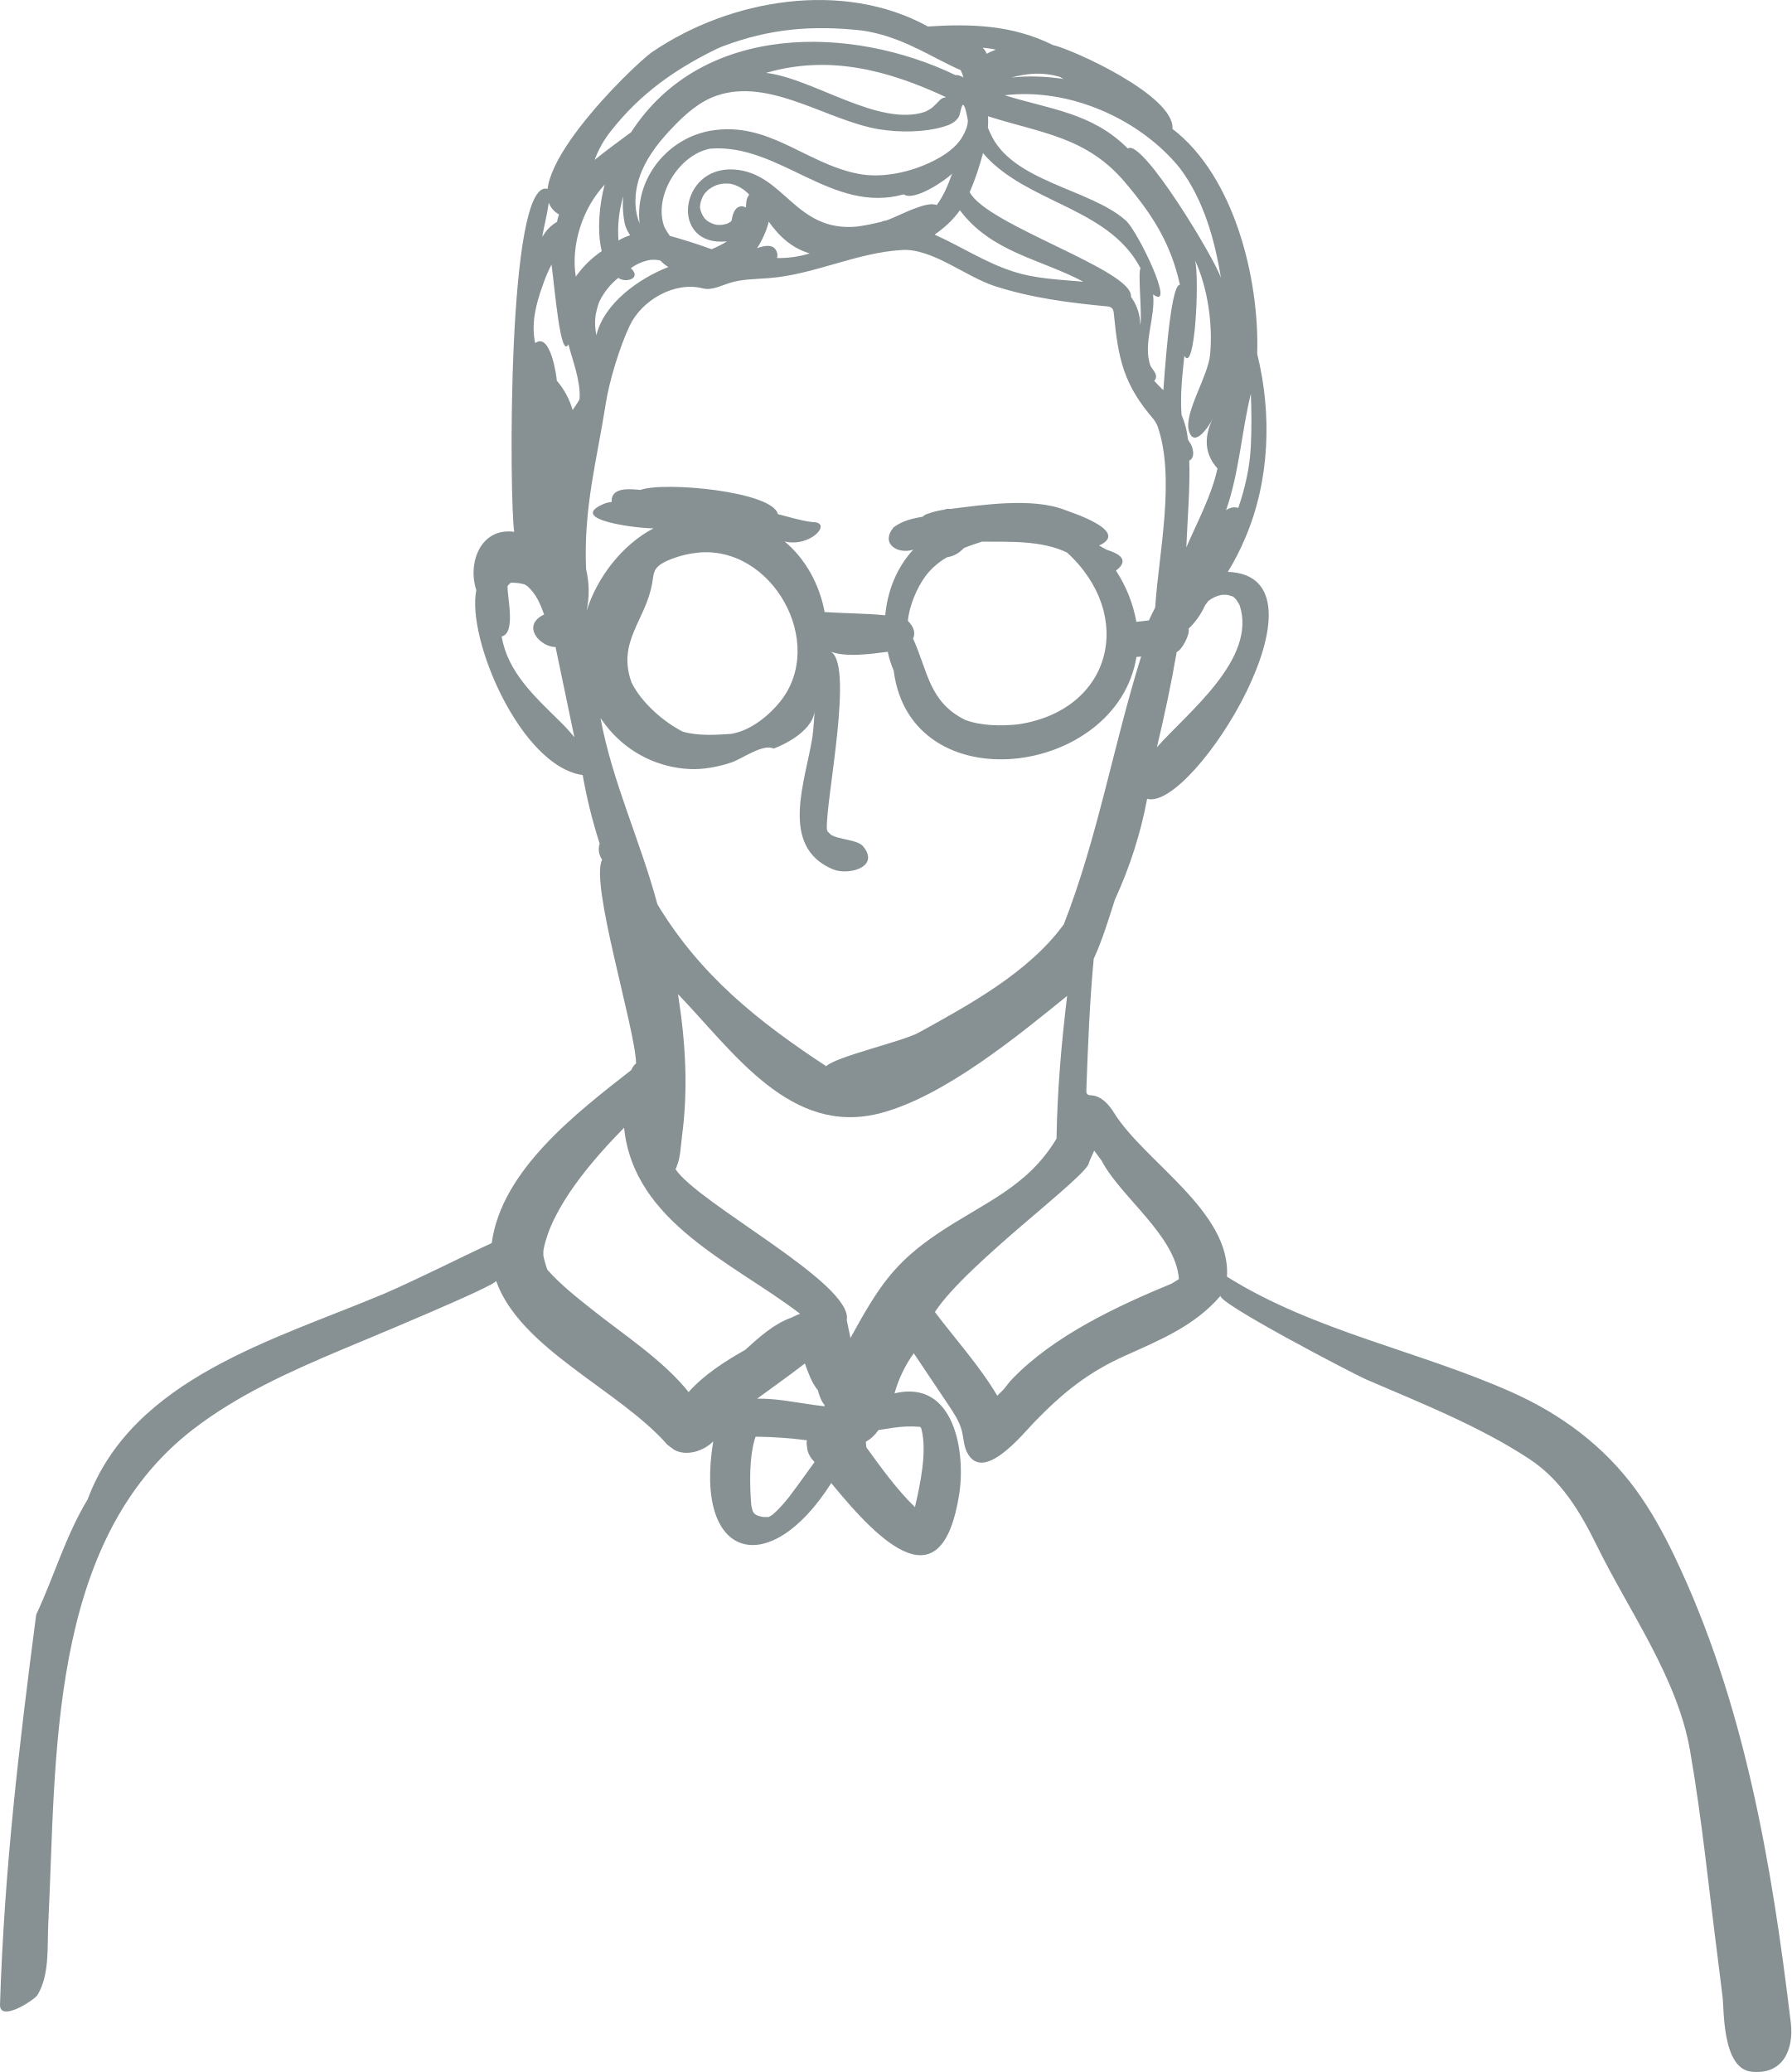
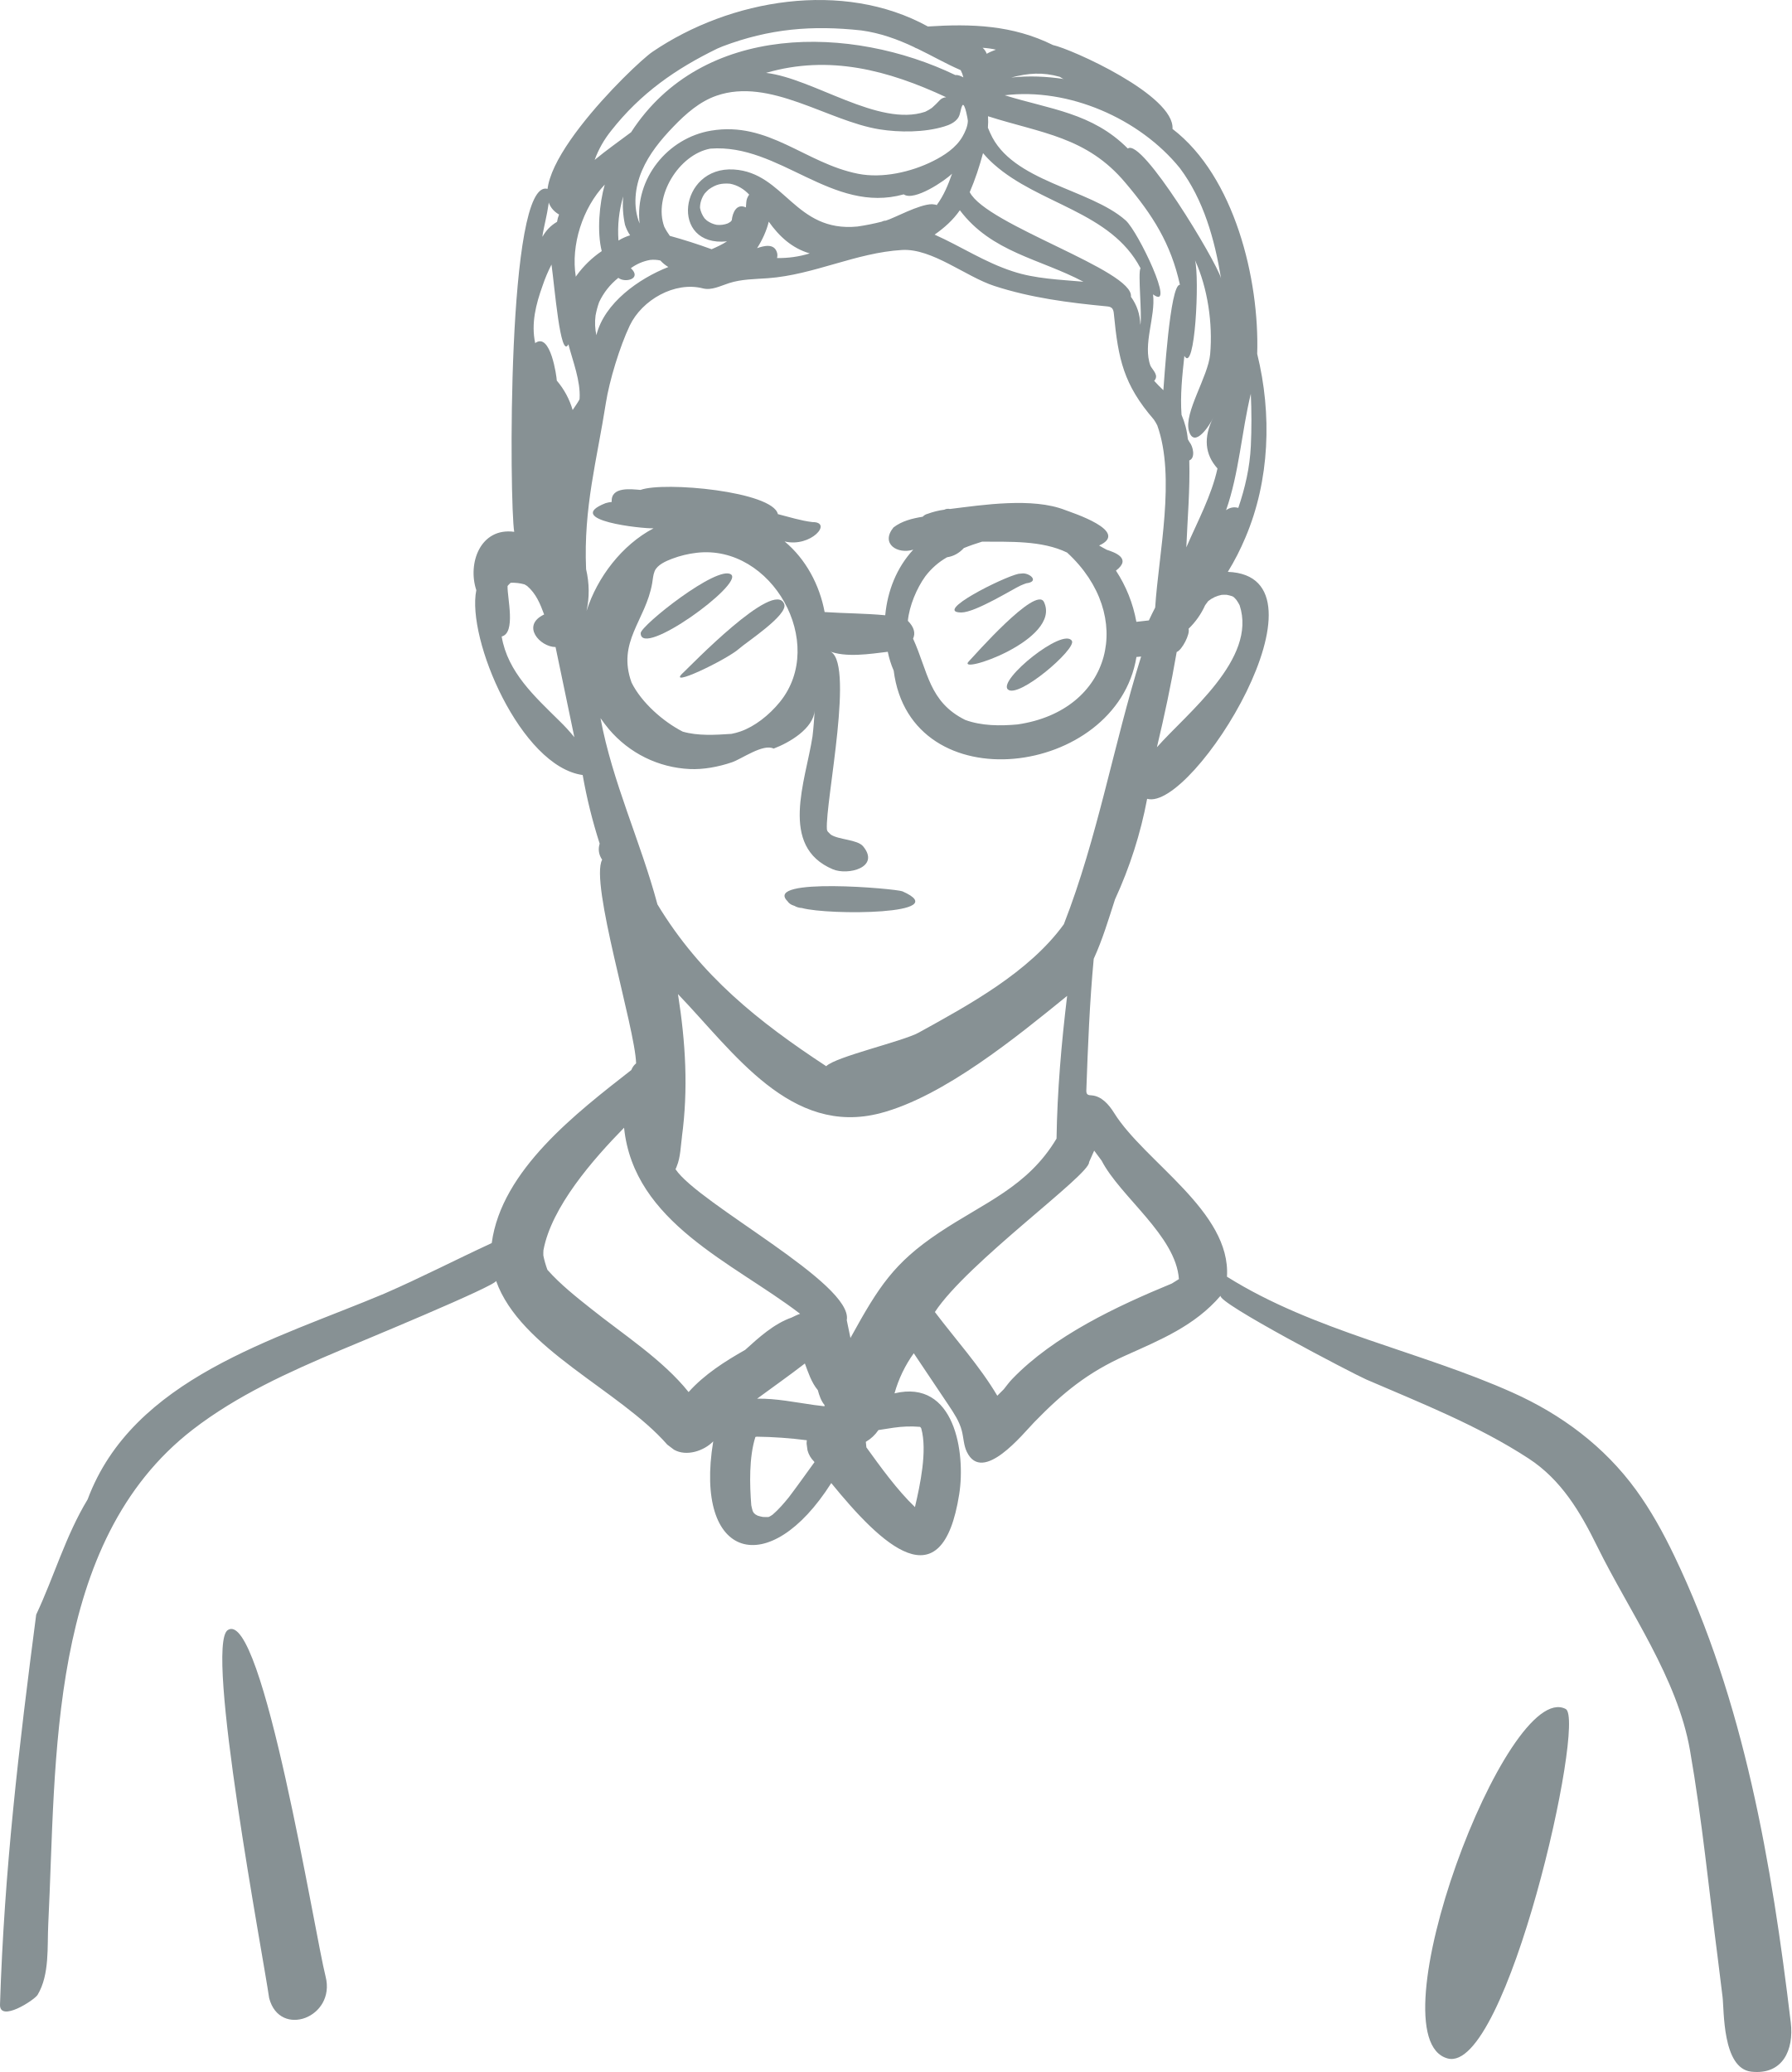
<svg xmlns="http://www.w3.org/2000/svg" width="236" height="273" viewBox="0 0 236 273" fill="none">
+   <path d="M104.556 119.316C104.591 119.326 104.626 119.336 104.661 119.351C104.952 119.523 105.278 119.618 105.643 119.636C109.172 120.616 125.87 120.524 118.9 117.442C118.078 117.08 100.538 115.543 103.75 118.738C103.916 118.999 104.203 119.21 104.556 119.316Z" fill="#879194" />
+   <path d="M42.899 260.431C41.493 254.984 34.577 211.778 30.01 214.771C26.922 216.788 34.654 257.62 35.462 263.268C36.864 268.596 44.264 265.816 42.899 260.431Z" fill="#879194" />
+   <path d="M206.276 225.169C198.505 221.126 180.76 268.568 190.73 271.216C198.509 273.283 208.995 226.574 206.276 225.169Z" fill="#879194" />
  <path d="M154.388 169.111C147.212 172.071 138.855 175.977 133.364 181.684C132.959 182.104 132.612 182.581 132.247 183.041C131.959 183.321 131.672 183.605 131.391 183.895C129.042 179.944 125.934 176.526 123.168 172.868C127.446 166.344 143.66 154.733 143.48 153.125C143.705 152.621 143.933 152.113 144.154 151.601C144.483 152.04 144.811 152.478 145.135 152.922C147.58 157.669 154.934 162.823 155.317 168.531C155.004 168.722 154.701 168.924 154.388 169.111ZM112.142 176.109C112.108 176.172 112.079 176.234 112.046 176.293C111.891 175.506 111.725 174.722 111.559 173.943C112.455 169.127 92.051 158.64 88.998 154.052C89.06 153.92 89.13 153.787 89.171 153.639C89.654 152.485 89.687 150.932 89.857 149.674C89.85 149.729 89.842 149.785 89.831 149.844C90.698 143.481 90.322 137.297 89.319 130.978C96.631 138.58 104.161 149.792 116.025 146.658C124.366 144.457 133.947 136.613 140.592 131.214C139.84 137.455 139.29 143.735 139.195 150.019C135.367 156.422 129.632 158.453 123.669 162.448C117.776 166.396 115.756 169.552 112.142 176.109ZM121.154 187.994C121.176 187.998 121.199 188.005 121.221 188.008C121.25 188.043 121.283 188.067 121.313 188.1C121.331 188.133 121.35 188.168 121.372 188.201C122.194 191.143 121.221 195.661 120.542 198.569C118.193 196.31 116.073 193.369 114.144 190.699C114.122 190.458 114.092 190.216 114.07 189.973C114.741 189.581 115.295 189.062 115.733 188.42C116.401 188.317 117.068 188.211 117.736 188.109C118.868 187.946 120.007 187.899 121.154 187.994ZM108.62 185.286C108.152 185.227 107.687 185.168 107.219 185.113C104.881 184.786 102.181 184.23 99.747 184.286C101.846 182.739 103.977 181.246 106.039 179.649C106.488 180.852 106.909 182.166 107.746 183.163C107.93 183.847 108.177 184.59 108.638 185.132C108.631 185.183 108.627 185.234 108.62 185.286ZM103.951 197.244C103.28 198.072 102.598 198.871 101.787 199.569C101.635 199.675 101.488 199.76 101.326 199.85C101.289 199.857 101.248 199.867 101.211 199.878C100.968 199.886 100.728 199.881 100.489 199.867C100.264 199.824 100.039 199.767 99.821 199.699C99.714 199.642 99.607 199.581 99.504 199.522C99.434 199.456 99.364 199.39 99.297 199.322C99.253 199.246 99.209 199.171 99.168 199.095C99.087 198.836 99.028 198.579 98.977 198.319C98.763 195.6 98.671 192.015 99.519 189.333C99.578 189.319 99.637 189.303 99.696 189.293C101.908 189.322 104.11 189.48 106.3 189.763C106.278 189.911 106.267 190.062 106.267 190.216C106.308 190.507 106.348 190.805 106.389 191.095C106.544 191.659 106.828 192.147 107.241 192.557L107.307 192.645C106.193 194.18 105.098 195.728 103.951 197.244ZM90.72 183.413C87.316 179.153 82.083 175.807 77.854 172.42C75.877 170.852 73.801 169.203 72.119 167.305C71.898 166.691 71.714 166.073 71.585 165.429C71.577 165.193 71.581 164.965 71.596 164.733C72.65 159.009 78.152 152.743 82.22 148.585C83.499 161.09 96.587 166.363 105.319 173.033C105.345 173.057 105.378 173.081 105.408 173.104C105.021 173.232 104.648 173.425 104.283 173.6C101.964 174.41 99.957 176.239 98.173 177.857C95.492 179.373 92.789 181.102 90.72 183.413ZM79.115 94.624C79.469 95.121 79.83 95.617 80.225 96.081C82.909 99.241 86.726 101.133 90.871 101.327C92.648 101.412 94.655 101.044 96.447 100.43C97.719 99.996 100.548 97.939 101.923 98.633C103.94 97.876 107.174 96.022 107.337 93.579C107.259 94.727 107.185 95.878 107.045 97.027C106.145 102.909 102.583 111.516 109.715 114.532C111.706 115.379 116.006 114.296 113.716 111.511C112.971 110.603 110.486 110.655 109.453 109.963C109.321 109.848 109.195 109.723 109.077 109.595C109.044 109.543 109.014 109.492 108.981 109.437C108.967 109.386 108.952 109.327 108.941 109.27C108.694 105.718 112.783 86.581 109.177 85.765C111.4 86.687 114.653 86.154 116.961 85.878C117.135 86.734 117.393 87.562 117.74 88.355C119.967 105.893 147.134 102.388 149.723 86.562C149.926 86.544 150.132 86.526 150.339 86.503C146.688 98.182 144.619 110.357 140.157 121.777C135.592 128.091 127.67 132.393 121.033 136.056C118.938 137.212 110.08 139.228 108.852 140.479C99.943 134.629 92.306 128.577 86.615 119.157C84.399 110.867 80.686 103.083 79.115 94.624ZM102.742 92.496C101.296 94.274 99.397 95.728 97.572 96.368C97.177 96.508 96.779 96.61 96.369 96.692C94.282 96.831 91.955 96.982 89.938 96.393C87.364 95.072 84.521 92.574 83.212 89.944C81.25 84.561 85.067 81.76 85.922 76.849C86.014 76.312 86.04 75.76 86.247 75.255C86.59 74.421 87.748 73.92 88.548 73.618C89.595 73.222 90.668 72.963 91.767 72.835C101.694 71.658 109.029 84.763 102.742 92.496ZM119.609 81.798C119.797 79.829 120.775 77.493 121.914 75.925C122.703 74.892 123.655 74.057 124.772 73.423C125.62 73.295 126.361 72.89 126.985 72.21C127.774 71.89 128.574 71.616 129.389 71.366C132.996 71.397 137.251 71.182 140.588 72.805C149.616 81.102 146.537 93.63 134.058 95.449C131.793 95.657 129.33 95.65 127.173 94.859C122.371 92.489 122.257 88.432 120.295 84.149C120.642 83.394 120.409 82.607 119.609 81.798ZM77.275 80.496C77.673 78.696 77.651 76.859 77.216 74.991C76.862 66.866 78.654 60.576 79.819 53.111C80.276 50.17 81.663 45.637 82.965 42.903C84.591 39.493 88.917 37.046 92.597 37.995C93.751 38.293 94.913 37.667 96.049 37.304C97.693 36.773 99.456 36.781 101.178 36.656C107.252 36.207 112.746 33.297 118.838 32.936C122.806 32.707 127.221 36.446 131.012 37.679C135.813 39.242 140.773 39.882 145.777 40.361C146.02 40.384 146.279 40.413 146.459 40.571C146.68 40.766 146.725 41.09 146.751 41.38C147.326 47.337 148.03 50.667 152.013 55.276C152.183 55.524 152.334 55.778 152.466 56.042C154.919 62.871 152.647 72.942 152.19 80.053C151.891 80.605 151.633 81.175 151.36 81.743C150.814 81.805 150.265 81.868 149.715 81.93C149.269 79.491 148.373 77.243 147.023 75.182C149.188 73.541 146.754 72.75 145.814 72.437C145.471 72.26 145.132 72.073 144.803 71.875C148.96 69.998 141.127 67.514 140.341 67.205C136.027 65.505 129.441 66.536 125.152 67.062C124.886 67.007 124.639 67.04 124.411 67.154C123.658 67.253 122.921 67.437 122.205 67.703C121.962 67.757 121.737 67.894 121.564 68.081C120.203 68.305 118.813 68.64 117.71 69.498C115.962 71.658 118.263 73.067 120.317 72.423C118.13 74.796 116.932 77.831 116.626 81.065C113.985 80.812 111.279 80.819 108.642 80.642C107.986 77.092 106.171 73.663 103.369 71.34C106.831 72.175 109.782 68.773 107.038 68.788C105.489 68.604 103.992 68.121 102.484 67.739C101.805 64.744 87.497 63.408 84.388 64.549C83.256 64.468 80.442 64.045 80.594 66.13C80.321 66.165 80.051 66.212 79.786 66.293C74.07 68.545 84.665 69.678 86.103 69.608C81.951 71.79 78.687 76.062 77.275 80.496ZM75.962 36.302C75.925 36.358 75.899 36.417 75.862 36.464C75.18 32.289 76.762 27.398 79.675 24.32C78.956 26.818 78.635 30.552 79.277 33.087C77.983 33.966 76.88 35.037 75.962 36.302ZM76.327 52.661C76.065 53.136 75.74 53.571 75.445 54.022C75.029 52.594 74.332 51.3 73.355 50.144C73.347 49.677 72.54 43.698 70.508 45.207C69.958 42.601 70.607 40.082 71.481 37.649C71.802 36.689 72.197 35.759 72.658 34.856C73.059 37.657 73.834 47.458 74.885 45.361C75.464 47.602 76.504 50.182 76.36 52.529C76.349 52.573 76.338 52.618 76.327 52.661ZM73.716 94.999C70.482 91.801 66.883 88.579 66.094 83.862C67.996 83.388 66.827 78.776 66.868 77.232C66.886 77.206 66.901 77.173 66.92 77.14C67.019 77.033 67.122 76.925 67.229 76.826C67.255 76.812 67.277 76.8 67.299 76.786C67.919 76.76 68.524 76.834 69.11 77C69.228 77.066 69.342 77.135 69.453 77.21C70.637 78.236 71.153 79.527 71.688 80.963C68.609 82.416 71.138 85.242 73.192 85.253C74.037 89.211 74.83 93.17 75.67 97.133C75.062 96.383 74.409 95.673 73.716 94.999ZM80.546 17.188C84.395 12.306 88.972 9.094 94.514 6.398C94.367 6.459 94.219 6.522 94.068 6.584C94.463 6.416 94.857 6.254 95.248 6.089C95.241 6.091 95.234 6.095 95.226 6.098C101.366 3.782 106.964 3.299 113.48 4.009C115.925 4.341 118.223 5.161 120.432 6.209C120.557 6.294 120.686 6.357 120.834 6.398C122.751 7.317 124.61 8.398 126.568 9.242C126.726 9.543 126.844 9.863 126.922 10.198C126.627 10.032 126.195 9.834 125.871 9.893C112.171 3.299 92.534 2.905 83.145 17.424C81.545 18.631 79.882 19.787 78.344 21.07C78.853 19.672 79.587 18.377 80.546 17.188ZM100.927 9.603C109.25 7.178 117.006 9.245 124.654 12.81C124.352 12.836 124.057 12.947 123.835 13.178C123.503 13.535 123.153 13.888 122.777 14.212C122.497 14.412 122.198 14.58 121.888 14.728C115.756 16.78 107.149 10.33 100.927 9.603ZM127.294 14.768C127.42 15.279 127.512 15.831 127.512 15.919C127.497 16.643 127.154 17.384 126.804 17.997C125.956 19.474 124.403 20.485 122.917 21.228C120.055 22.664 116.25 23.532 113.06 22.898C106.09 21.523 101.27 15.945 93.681 17.214C87.954 18.171 83.595 23.554 84.266 29.452C83.367 27.237 83.639 24.676 84.58 22.48C85.517 20.283 87.065 18.403 88.725 16.681C90.355 14.985 92.18 13.377 94.404 12.608C101.425 10.176 109.04 15.934 115.848 17.038C118.532 17.468 121.789 17.454 124.388 16.669C125.096 16.459 125.819 16.136 126.232 15.525C126.542 15.062 126.535 14.381 126.778 13.907C126.937 13.598 127.143 14.16 127.294 14.768ZM131.207 6.544C130.79 6.699 130.381 6.867 129.997 7.086C129.887 6.78 129.706 6.518 129.459 6.298C130.049 6.331 130.632 6.412 131.207 6.544ZM155.442 22.148C158.577 26.328 160.034 31.578 160.867 36.66C160.185 34.313 150.457 18.131 148.587 19.57C143.904 14.856 138.339 14.407 132.369 12.553C140.754 11.527 150.132 15.596 155.442 22.148ZM139.622 10.121C139.733 10.195 139.844 10.256 139.954 10.33C140.017 10.371 140.094 10.382 140.164 10.412C137.856 10.063 135.547 9.962 133.228 10.216C135.47 9.62 137.373 9.485 139.622 10.121ZM157.441 34.287C159.123 37.98 159.787 42.646 159.436 46.656C159.178 49.611 155.959 54.368 156.634 56.767C157.349 59.243 159.48 55.866 159.827 55.052C158.536 57.635 158.728 59.861 160.399 61.724C159.621 65.307 157.736 68.769 156.294 72.121C156.449 68.305 156.792 64.486 156.685 60.668C157.541 60.332 157.168 58.788 156.722 58.269C156.634 58.14 156.571 58 156.493 57.864C156.387 56.76 156.11 55.693 155.664 54.656C155.468 52.047 155.763 49.478 156.036 46.889C157.452 49.328 158.05 36.594 157.441 34.287ZM127.759 25.316C128.474 23.653 129.042 21.924 129.511 20.176C129.942 20.691 130.421 21.181 130.923 21.626C136.882 26.95 146.341 27.862 150.261 35.342C149.885 35.891 150.497 41.59 150.235 42.809C150.202 41.431 149.789 40.196 148.996 39.099C149.435 35.63 129.964 29.657 127.759 25.316ZM126.457 27.7C130.65 33.257 136.971 34.073 142.735 37.12C139.648 36.84 136.392 36.74 133.423 35.752C129.695 34.537 126.682 32.502 123.131 30.913C124.403 30.023 125.568 28.992 126.457 27.7ZM83.112 35.335C83.876 34.78 84.716 34.419 85.638 34.25C86.103 34.198 86.556 34.224 86.999 34.323C87.305 34.655 87.655 34.941 88.05 35.181C84.156 36.708 79.613 39.924 78.573 44.162C78.385 43.316 78.348 42.45 78.462 41.575C78.573 40.971 78.728 40.387 78.934 39.806C79.524 38.554 80.368 37.488 81.464 36.608C82.349 37.322 84.62 36.738 83.112 35.335ZM82.338 29.61C82.496 30.106 82.721 30.57 83.013 31.002C82.471 31.167 81.962 31.398 81.482 31.693C81.335 29.709 81.545 27.773 82.105 25.879C81.999 27.13 82.072 28.374 82.338 29.61ZM98.704 25.643C98.497 25.924 98.346 26.254 98.324 26.627C98.305 26.862 98.287 27.094 98.269 27.329C97.018 26.744 96.506 28.079 96.414 28.981C96.41 28.992 96.406 29.004 96.403 29.014C96.388 29.044 96.373 29.073 96.358 29.094C96.314 29.146 96.266 29.195 96.215 29.242C96.108 29.316 95.993 29.379 95.872 29.441C95.4 29.617 94.913 29.676 94.411 29.622C93.939 29.53 93.508 29.337 93.121 29.054C93.014 28.962 92.918 28.874 92.822 28.768C92.519 28.355 92.32 27.898 92.225 27.398C92.217 26.721 92.449 26.063 92.833 25.504C93.006 25.306 93.187 25.125 93.382 24.952C94.319 24.294 95.031 24.117 96.181 24.205C97.188 24.4 98.014 24.915 98.704 25.643ZM96.683 22.332C89.422 21.879 88.194 32.601 95.783 31.799C95.108 32.233 94.463 32.528 93.755 32.837C91.941 32.174 90.104 31.589 88.245 31.075C87.972 30.692 87.725 30.299 87.515 29.872C86.051 25.872 89.448 20.346 93.582 19.584C102.712 18.877 109.593 28.245 119.063 25.608C120.432 26.575 124.536 23.785 125.432 22.881C124.901 24.379 124.37 25.71 123.404 27.03C123.36 27.013 123.323 26.979 123.275 26.964C123.112 26.943 122.947 26.928 122.792 26.905C121.084 26.905 117.765 28.768 116.689 29.073C116.548 29.066 116.309 29.124 116.187 29.202C115.125 29.474 114.052 29.688 112.968 29.846C104.718 30.658 103.369 22.752 96.683 22.332ZM99.744 32.697C100.4 31.686 101.008 30.379 101.281 29.205C102.672 31.162 104.338 32.7 106.68 33.389C105.268 33.823 103.833 34.021 102.373 33.999C102.425 33.775 102.443 33.54 102.38 33.322C102.03 31.998 100.607 32.396 99.744 32.697ZM151.578 48.212C150.512 45.398 152.275 41.722 151.91 38.786C154.996 41.097 149.948 30.497 148.307 29.04C143.594 24.846 133.276 23.976 130.455 17.523C130.458 17.535 130.462 17.546 130.466 17.553C130.362 17.306 130.263 17.063 130.152 16.824C130.197 16.324 130.197 15.82 130.167 15.316C137.166 17.556 143.177 18.006 148.259 24.073C151.847 28.304 154.259 32.087 155.454 37.524C154.133 37.389 153.348 50.627 153.27 51.413C152.85 51.016 152.448 50.608 152.061 50.181C152.721 49.471 151.895 48.804 151.578 48.212ZM161.627 78.373C161.877 78.42 162.117 78.482 162.357 78.564C162.416 78.593 162.475 78.626 162.53 78.663C162.663 78.788 162.785 78.916 162.903 79.057C163.058 79.281 163.194 79.505 163.316 79.744C165.654 86.824 156.387 93.947 152.419 98.458C153.407 94.315 154.307 90.102 155.026 85.904C155.723 85.661 156.825 83.522 156.589 82.847C157.526 81.934 158.252 80.9 158.769 79.748C158.909 79.572 159.034 79.38 159.171 79.204C159.702 78.776 160.292 78.505 160.952 78.376C161.177 78.361 161.402 78.361 161.627 78.373ZM164.791 51.882C164.894 54.181 164.901 56.469 164.794 58.769C164.658 61.587 164.046 64.258 163.142 66.918C162.578 66.76 162.043 66.859 161.531 67.22C163.249 62.345 163.57 56.918 164.791 51.882ZM235.93 266.493C233.422 245.532 229.794 224.188 220.585 204.996C219.136 201.975 217.517 199.025 215.541 196.31C211.37 190.577 205.735 186.375 199.289 183.486C187.031 177.991 173.114 175.406 161.649 168.214C162.195 159.615 150.8 153.099 146.773 146.624C146.087 145.516 145.106 144.412 143.808 144.32C143.609 144.306 143.391 144.309 143.251 144.17C143.118 144.033 143.115 143.816 143.122 143.625C143.328 137.848 143.553 132.087 144.095 126.329C145.253 123.801 146.043 121.145 146.898 118.502C148.842 114.282 150.276 109.815 151.132 105.249C157.194 106.964 176.414 75.896 161.763 75.347C162.652 73.899 163.423 72.394 164.079 70.826C167.291 63.286 167.593 54.564 165.632 46.623C165.938 36.822 162.648 23.238 154.473 16.986C154.79 12.556 141.171 6.459 138.722 5.933C133.42 3.299 127.999 3.115 122.246 3.49C111.068 -2.664 96.204 -0.133 85.966 6.824C83.492 8.501 67.056 24.426 73.653 28.266C73.528 28.576 73.439 28.896 73.388 29.228C72.551 29.714 71.916 30.384 71.466 31.203C71.492 30.221 72.886 25.643 72.141 24.886C66.72 23.355 67.133 66.484 67.746 70.071C63.291 69.468 61.572 74.208 62.752 77.758C61.447 84.182 68.612 100.992 76.766 102.115C77.304 105.18 78.053 108.193 79.004 111.155C78.775 111.905 78.882 112.616 79.332 113.275C77.677 116.277 83.687 135.476 83.805 140.104C83.518 140.336 83.308 140.634 83.175 140.98C76.01 146.587 66.068 154.163 64.784 163.783C60.053 165.97 55.41 168.368 50.627 170.447C36.19 176.529 17.505 181.574 11.545 197.557C8.63 202.373 7.142 207.692 4.769 212.734C2.492 230.193 0.564 246.374 0.001 264.111C-0.075 266.512 4.533 263.531 4.955 262.832C6.561 260.153 6.208 256.47 6.358 253.509C7.447 231.851 6.188 203.185 25.414 188.343C31.256 183.833 38.075 180.764 44.834 177.906C46.858 177.048 65.559 169.34 65.356 168.758C68.527 177.736 81.633 183.149 87.91 190.338C88.205 190.566 88.5 190.794 88.799 191.01C90.436 191.942 92.748 191.169 93.965 189.911C91.395 205.541 101.348 208.282 109.516 195.404C116.146 203.539 124.108 211.244 126.372 196.876C127.232 191.437 125.801 181.677 117.85 183.583C118.378 181.691 119.24 179.896 120.387 178.3C121.918 180.581 123.444 182.864 124.975 185.147C125.683 186.206 126.402 187.284 126.715 188.512C126.955 189.444 126.959 190.444 127.383 191.305C129.466 195.588 134.799 188.88 136.266 187.376C140.057 183.475 143.314 180.826 148.299 178.59C152.935 176.51 157.438 174.663 160.823 170.705C160.111 171.533 178.354 181.043 180.002 181.758C187.264 184.889 194.735 187.828 201.384 192.163C205.709 194.981 208.217 199.246 210.437 203.767C214.659 212.35 220.984 221.056 222.651 230.615C224.251 239.785 225.147 249.061 226.349 258.299C226.331 258.137 226.309 257.974 226.287 257.816C226.526 259.63 226.725 261.452 226.961 263.266C226.954 263.188 226.943 263.115 226.936 263.04C227.164 264.848 226.884 272.526 230.73 272.957C234.883 273.417 236.354 270.073 235.93 266.493Z" fill="#879194" />
+   <path d="M84.408 83.424C84.408 86.823 98.025 76.945 96.319 75.693C94.554 74.372 84.408 82.423 84.408 83.424Z" fill="#879194" />
+   <path d="M90.064 88.578C87.5 90.885 95.793 86.914 97.422 85.432C98.317 84.622 103.837 81.033 103.324 79.609C102.08 76.166 90.732 87.973 90.064 88.578Z" fill="#879194" />
+   <path d="M126.661 80.698C128.493 80.698 133.396 77.638 134.421 77.166C134.678 77.052 134.931 76.947 135.206 76.853C136.89 76.654 135.825 75.575 134.796 75.547C134.587 75.56 134.382 75.578 134.181 75.604C132.153 76.042 122.844 80.698 126.661 80.698Z" fill="#879194" />
+   <path d="M127.653 87.122C125.736 89.057 139.926 84.344 137.539 79.317C136.477 77.107 128.252 86.512 127.653 87.122Z" fill="#879194" />
+   <path d="M132.778 90.832C134.14 92.133 141.859 85.483 141.218 84.437C140.081 82.604 131.467 89.583 132.778 90.832Z" fill="#879194" />
</svg>
